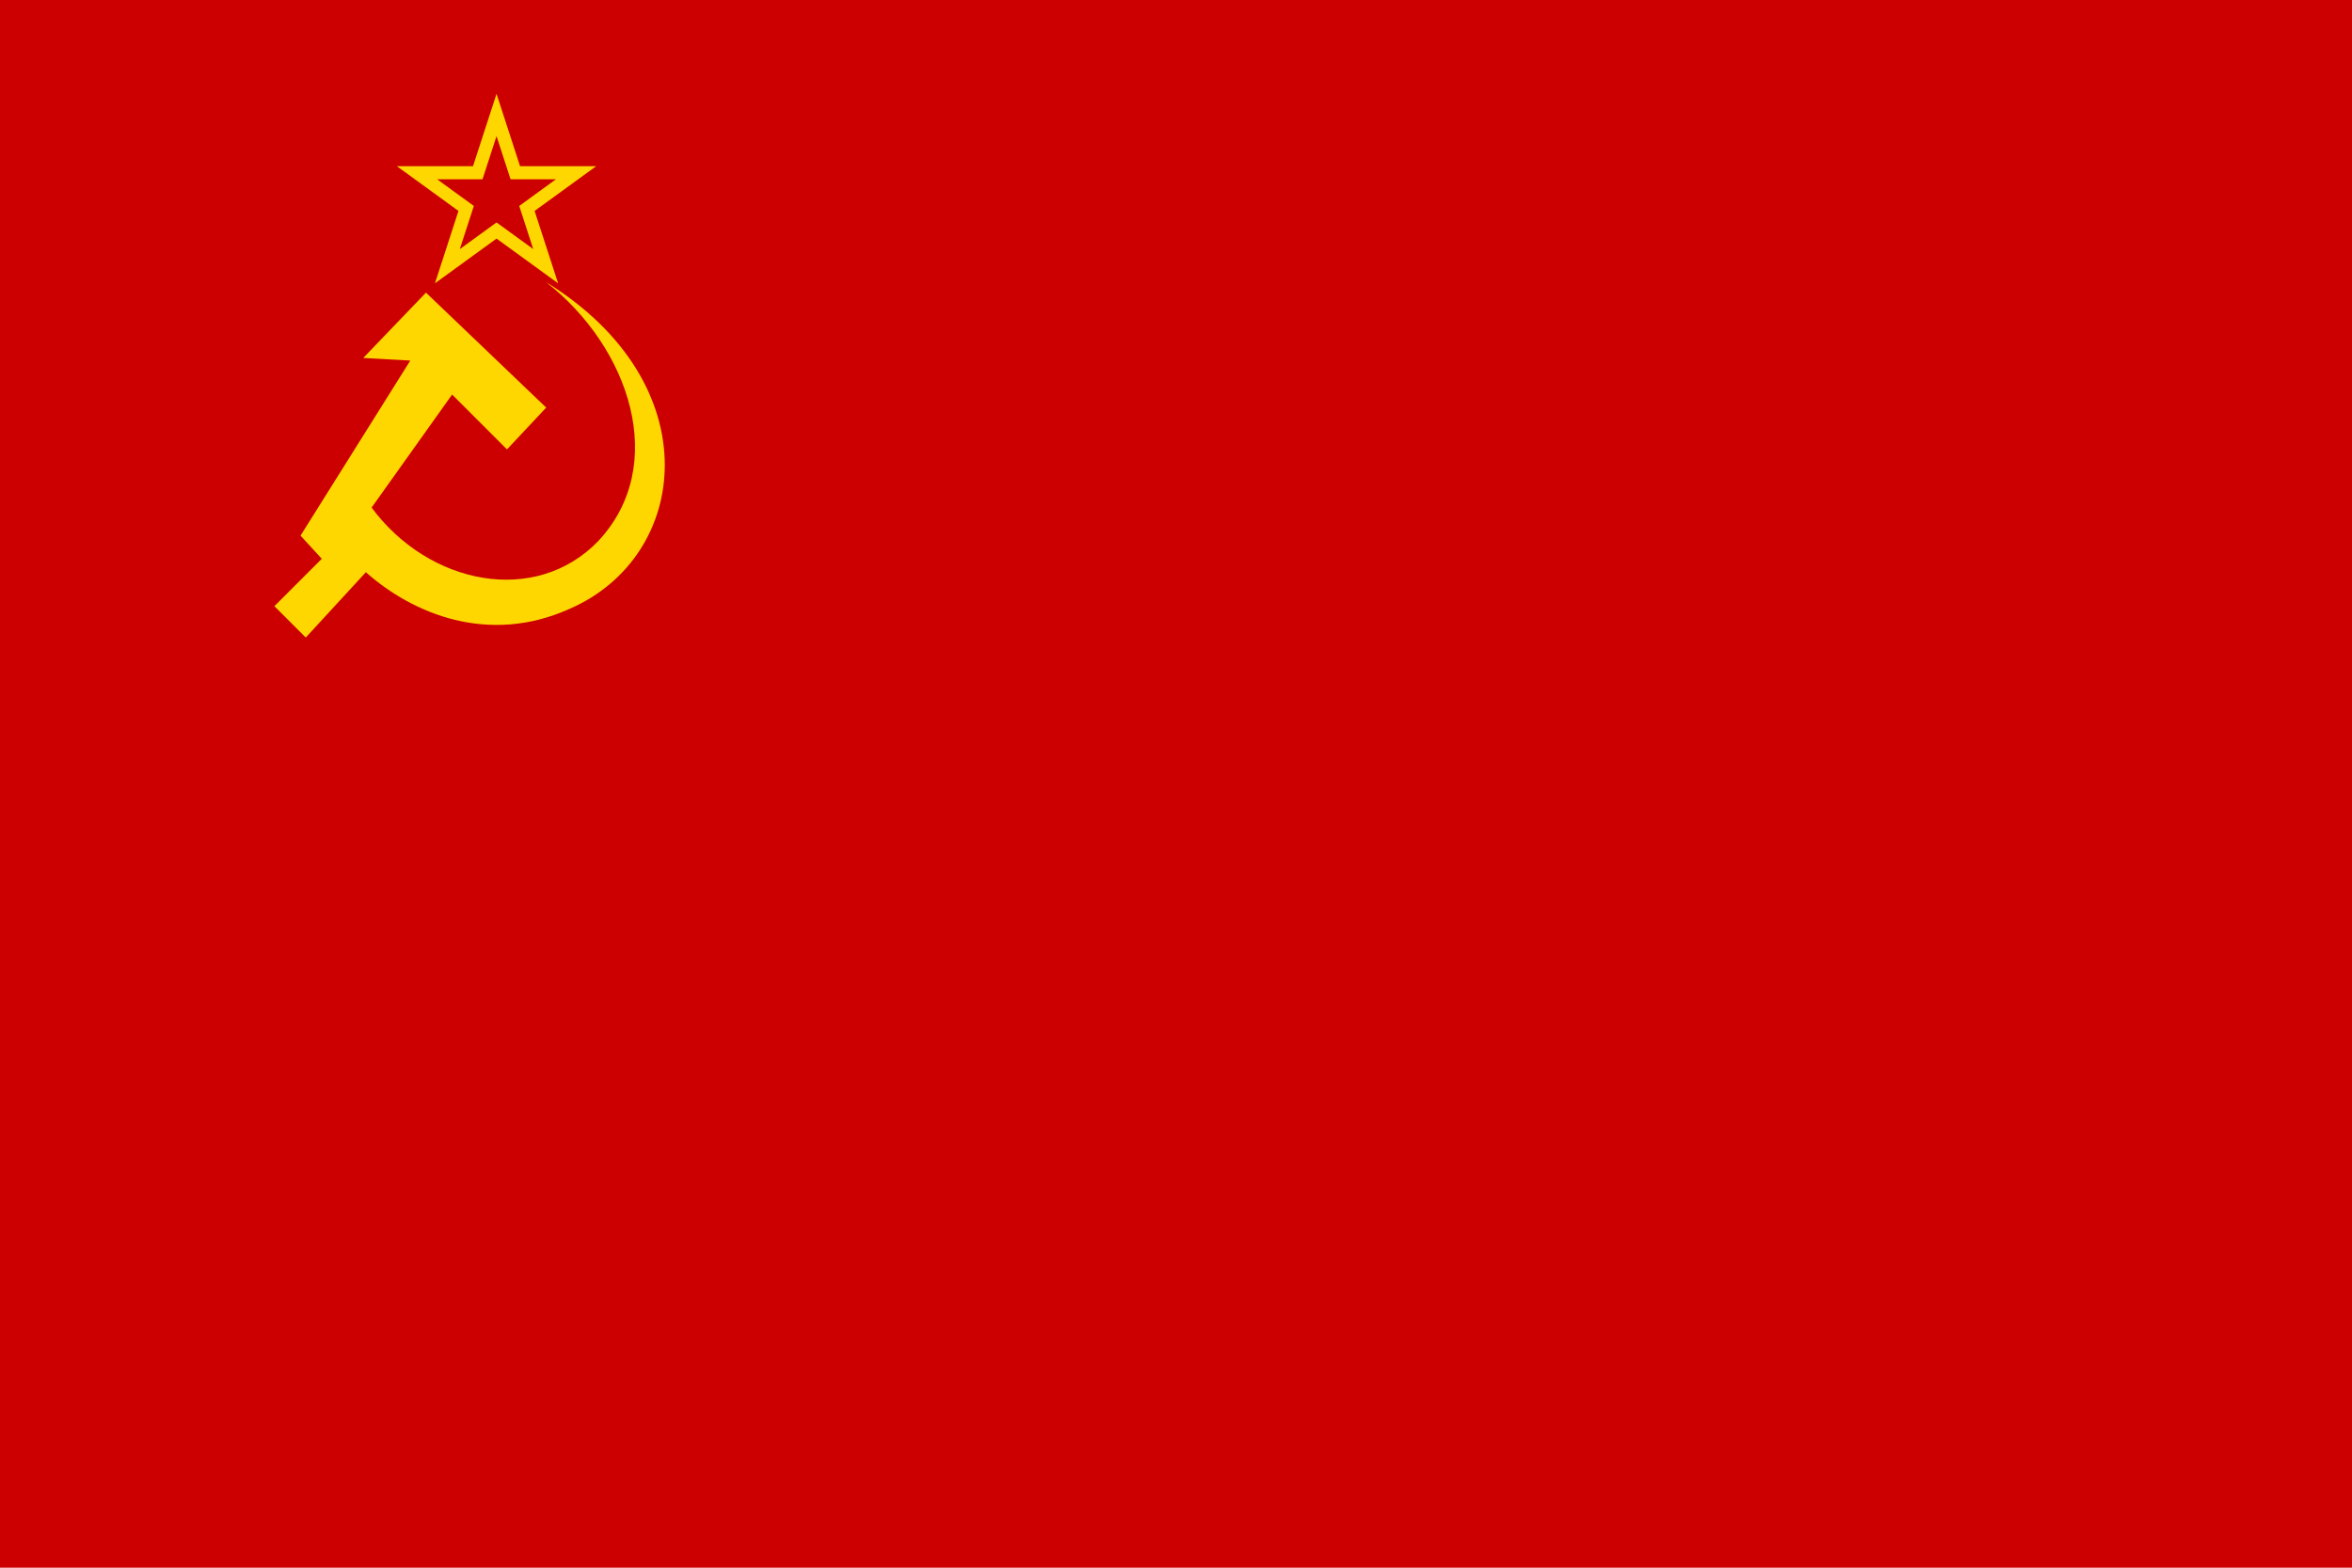
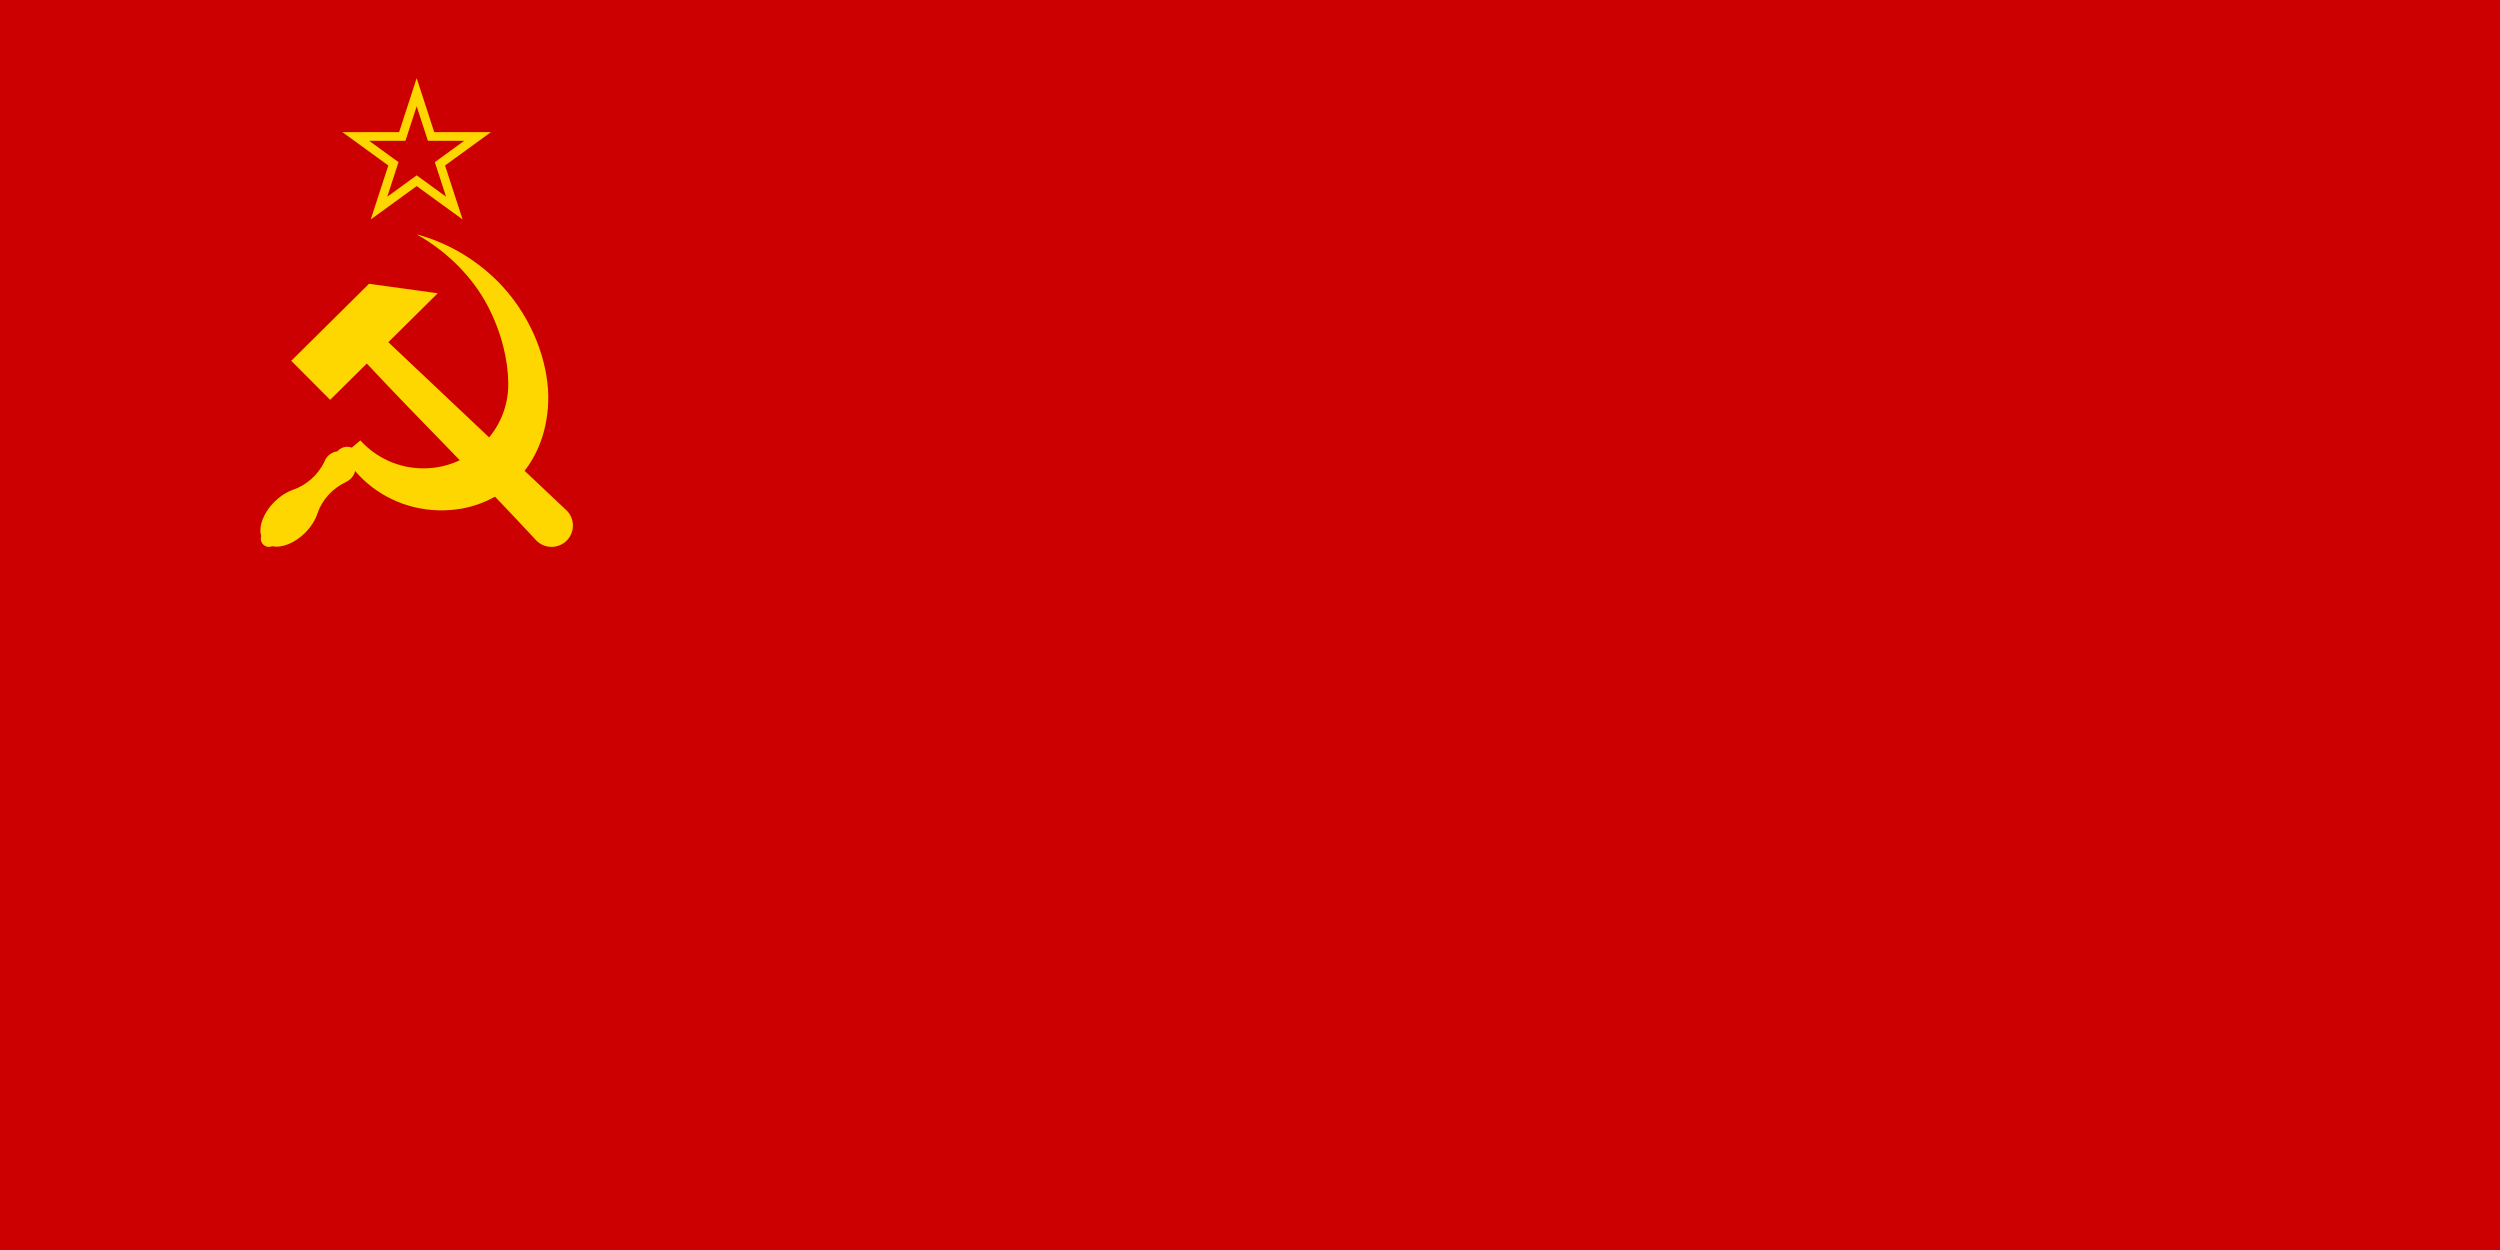
- <svg xmlns="http://www.w3.org/2000/svg" viewBox="0 0 900 600" width="900" height="600" role="img" aria-labelledby="title desc">
-   <rect width="900" height="600" fill="#cc0000" />
-   <g fill="none" stroke="#ffd700" stroke-width="5">
-     <polygon points="190.000,44.000 197.184,66.111 220.434,66.111 201.625,79.777 208.809,101.889 190.000,88.223 171.191,101.889 178.375,79.777 159.566,66.111 182.816,66.111" />
-   </g>
-   <g fill="#ffd700">
-     <path d="M139 137 L163 112 L209 156 L194 172 L173 151 L126 217 L115 205 L157 138 Z" />
-     <path d="M209 108 C272 147 264 213 218 233 C187 247 158 235 140 219 L117 244 L105 232 L130 207 L142 194 C164 224 205 232 229 207 C256 178 241 133 209 108 Z" />
+ <svg xmlns="http://www.w3.org/2000/svg" version="1.1" width="1200" height="600" id="svg10">
+   <defs id="defs14" />
+   <path fill="#bc0000" fill-opacity="1" d="M0 0h1200v600H0z" id="path2" style="fill:#cc0000;fill-opacity:1" />
+   <path id="path11728" d="m 200,37.5 -8.419,25.912 H 164.336 L 186.378,79.426 177.958,105.338 200,89.323 222.043,105.338 213.623,79.426 235.665,63.412 h -27.245 z m 0,13.5 5.388,16.583 h 17.437 l -14.107,10.249 5.388,16.583 L 200,84.167 185.894,94.416 191.282,77.833 177.175,67.583 h 17.437 z" style="fill:#ffd700;fill-opacity:1;stroke:none;stroke-width:0.15px;stroke-linecap:butt;stroke-linejoin:miter;stroke-opacity:1" />
+   <g style="fill:#ffd700;fill-opacity:1" id="g2900" transform="matrix(0.9893188,0,0,0.9867381,3.829766,3.76594)">
+     <path id="rect4165-6" d="m 137.437,171.694 18.863,18.994 17.788,-17.666 c 27.058,29.021 55.438,56.995 82.287,86.128 4.034,4.062 10.598,4.085 14.661,0.051 4.062,-4.034 4.085,-10.598 0.051,-14.661 -28.819,-27.19 -57.725,-54.601 -86.553,-81.891 l 23.965,-23.8 -33.34,-4.616 z" style="fill:#ffd700;fill-opacity:1;stroke:none;stroke-width:0.489;stroke-miterlimit:4;stroke-dasharray:none;stroke-dashoffset:0;stroke-opacity:1" />
+     <path id="path4179-3" d="m 198.289,110.195 c 15.517,8.739 27.299,21.281 34.248,34.392 7.044,13.289 10.14,27.162 10.203,38.254 0.131,22.744 -18.438,41.182 -41.182,41.182 -12.136,0 -23.046,-5.249 -30.583,-13.601 l -4.169,3.51 c -0.71,-0.272 -1.464,-0.412 -2.224,-0.413 -1.829,1.9e-4 -3.566,0.805 -4.749,2.201 -2.974,0.389 -5.463,2.445 -6.405,5.292 -3.135,6.288 -8.635,11.22 -15.291,13.478 -0.064,0.022 -0.12,0.05 -0.176,0.078 -3.077,1.128 -6.163,3.164 -8.789,5.802 -5.192,5.237 -7.729,11.937 -6.3,16.638 -0.141,0.409 -0.214,0.838 -0.215,1.27 1.5e-4,2.171 1.76,3.931 3.931,3.931 0.543,-0.002 1.081,-0.116 1.577,-0.336 4.694,1.059 11.069,-1.546 16.054,-6.559 2.826,-2.851 4.944,-6.223 5.983,-9.531 2.317,-6.623 7.297,-12.019 13.623,-15.053 0.151,-0.072 0.273,-0.147 0.382,-0.224 2.121,-1.014 3.673,-2.929 4.225,-5.214 9.702,11.445 24.253,18.753 40.519,19.136 29.834,0.702 52.133,-21.258 53.164,-52.836 0.519,-15.893 -5.63,-36.385 -19.641,-53.191 -10.708,-12.844 -26.41,-23.508 -44.187,-28.208 z" style="fill:#ffd700;fill-opacity:1;stroke:none;stroke-width:0.5;stroke-miterlimit:4;stroke-dasharray:none;stroke-dashoffset:0;stroke-opacity:1" />
  </g>
</svg>
